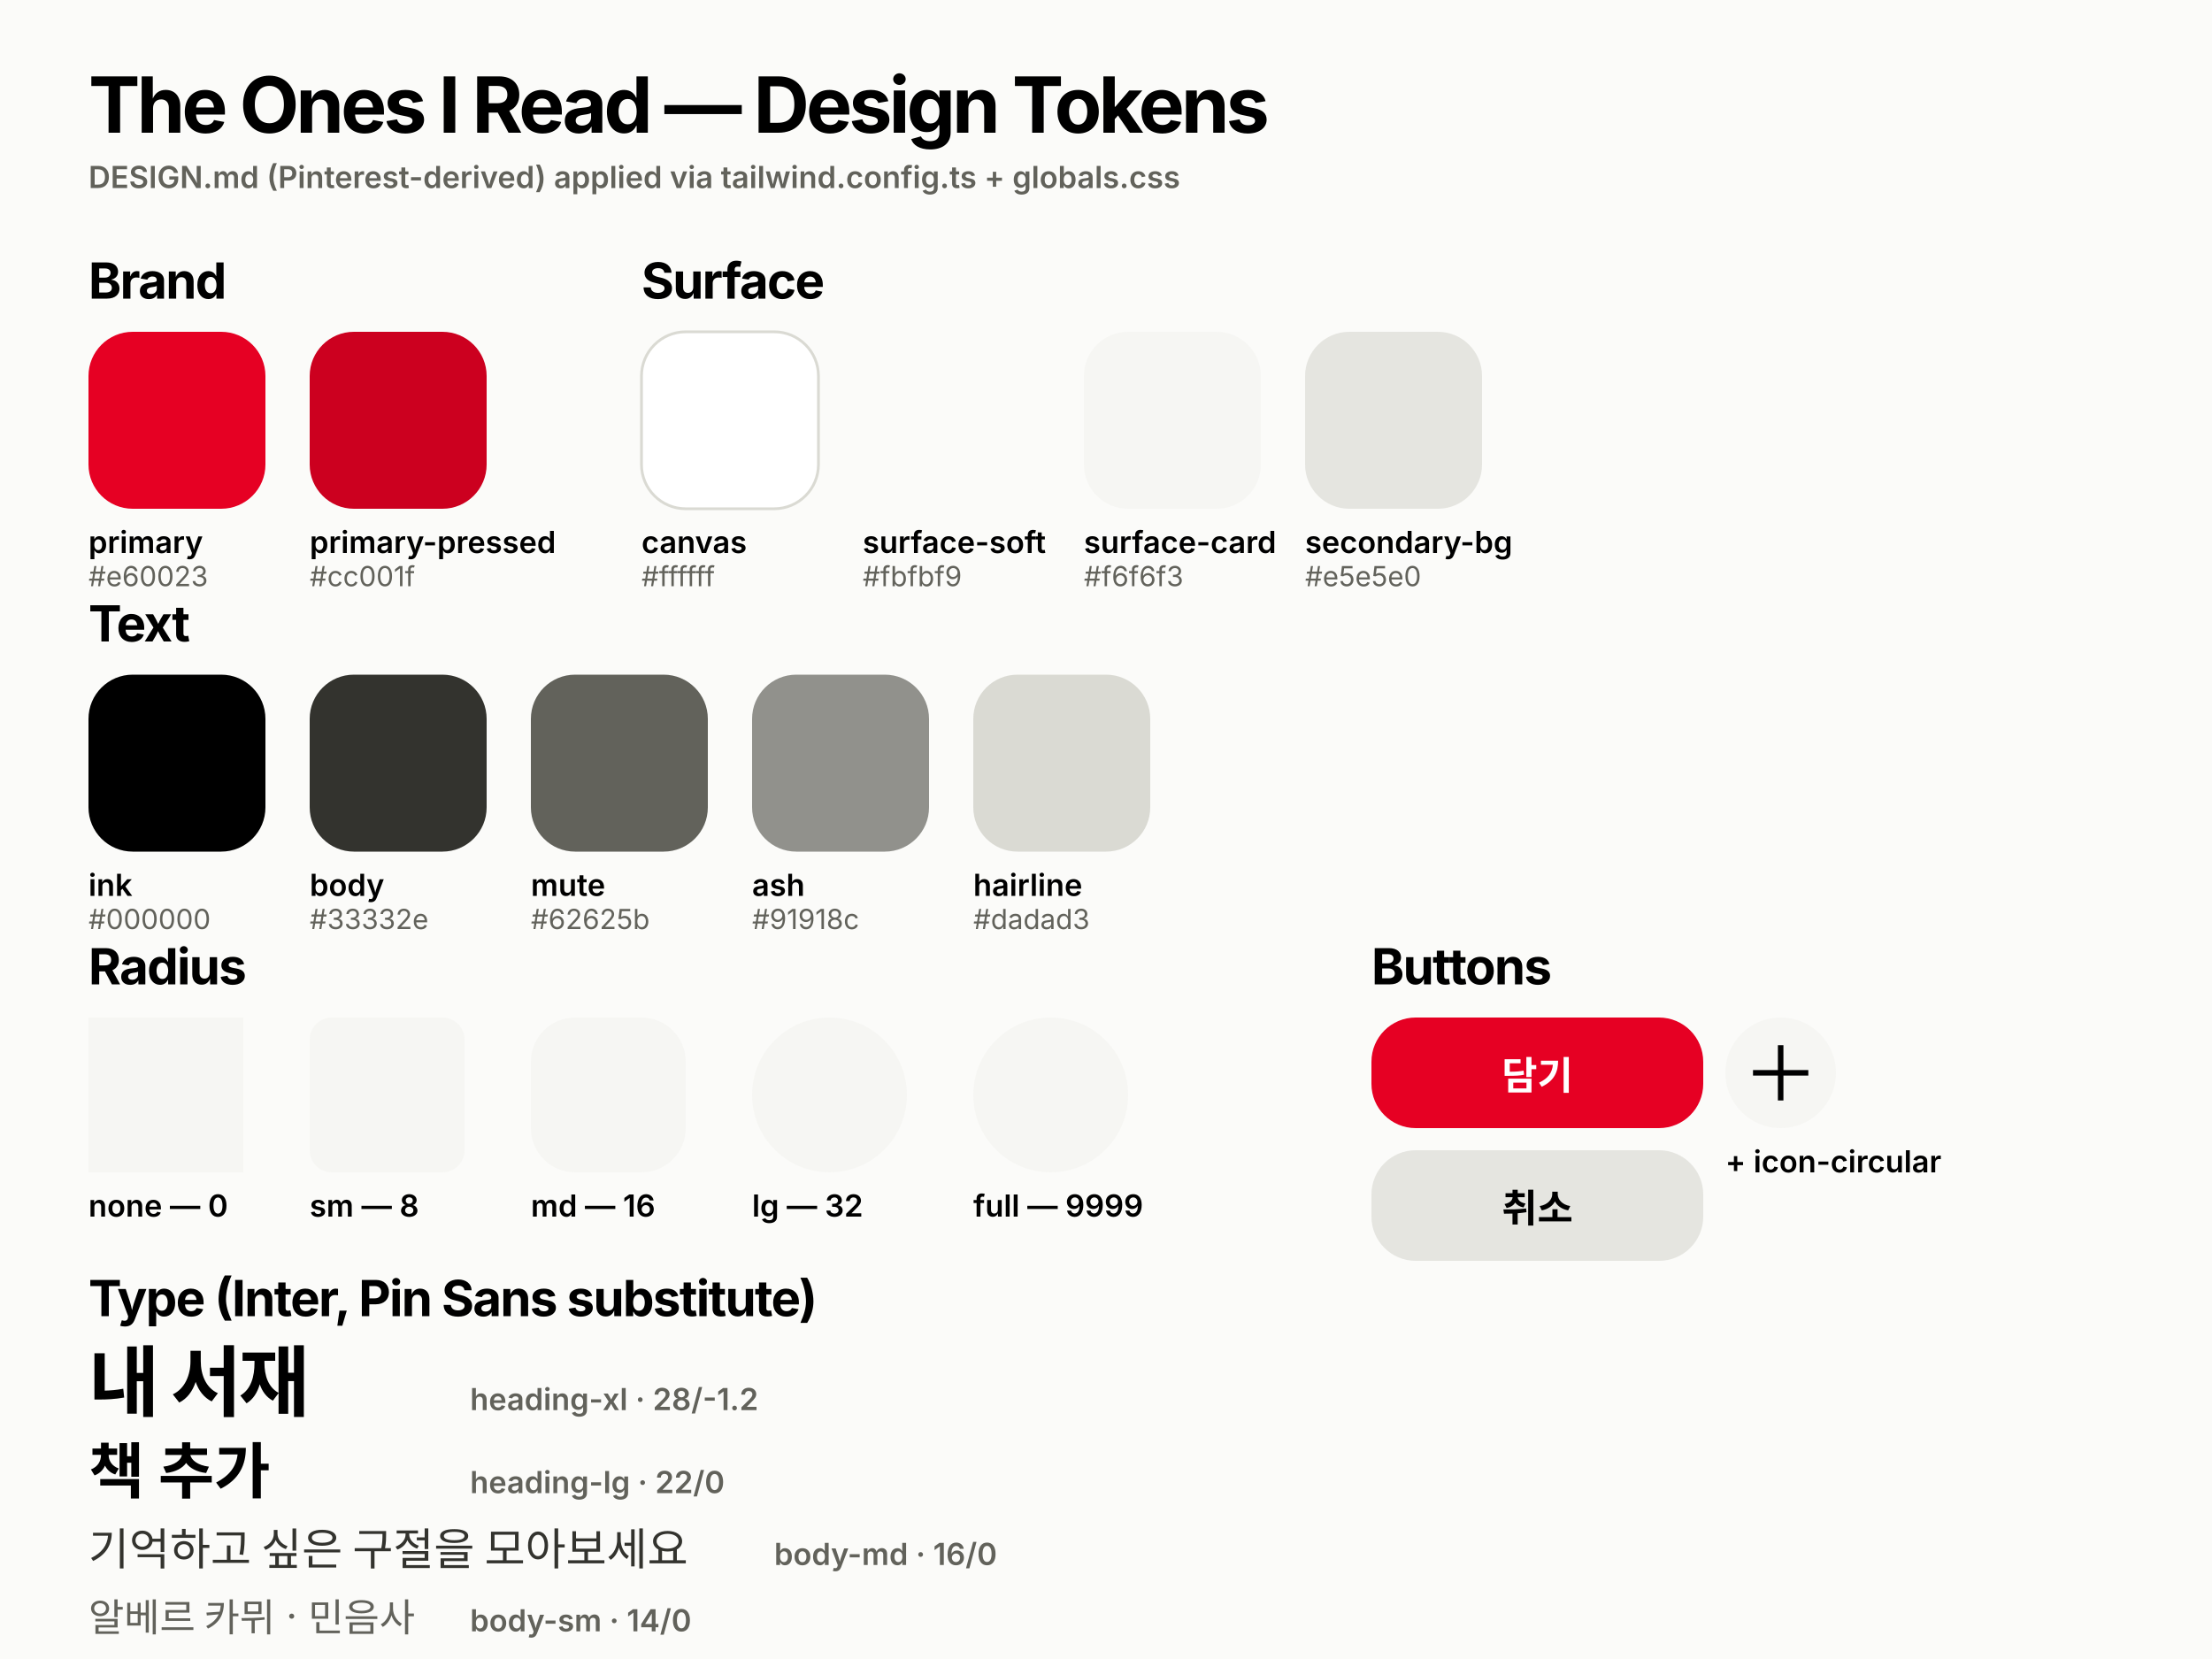
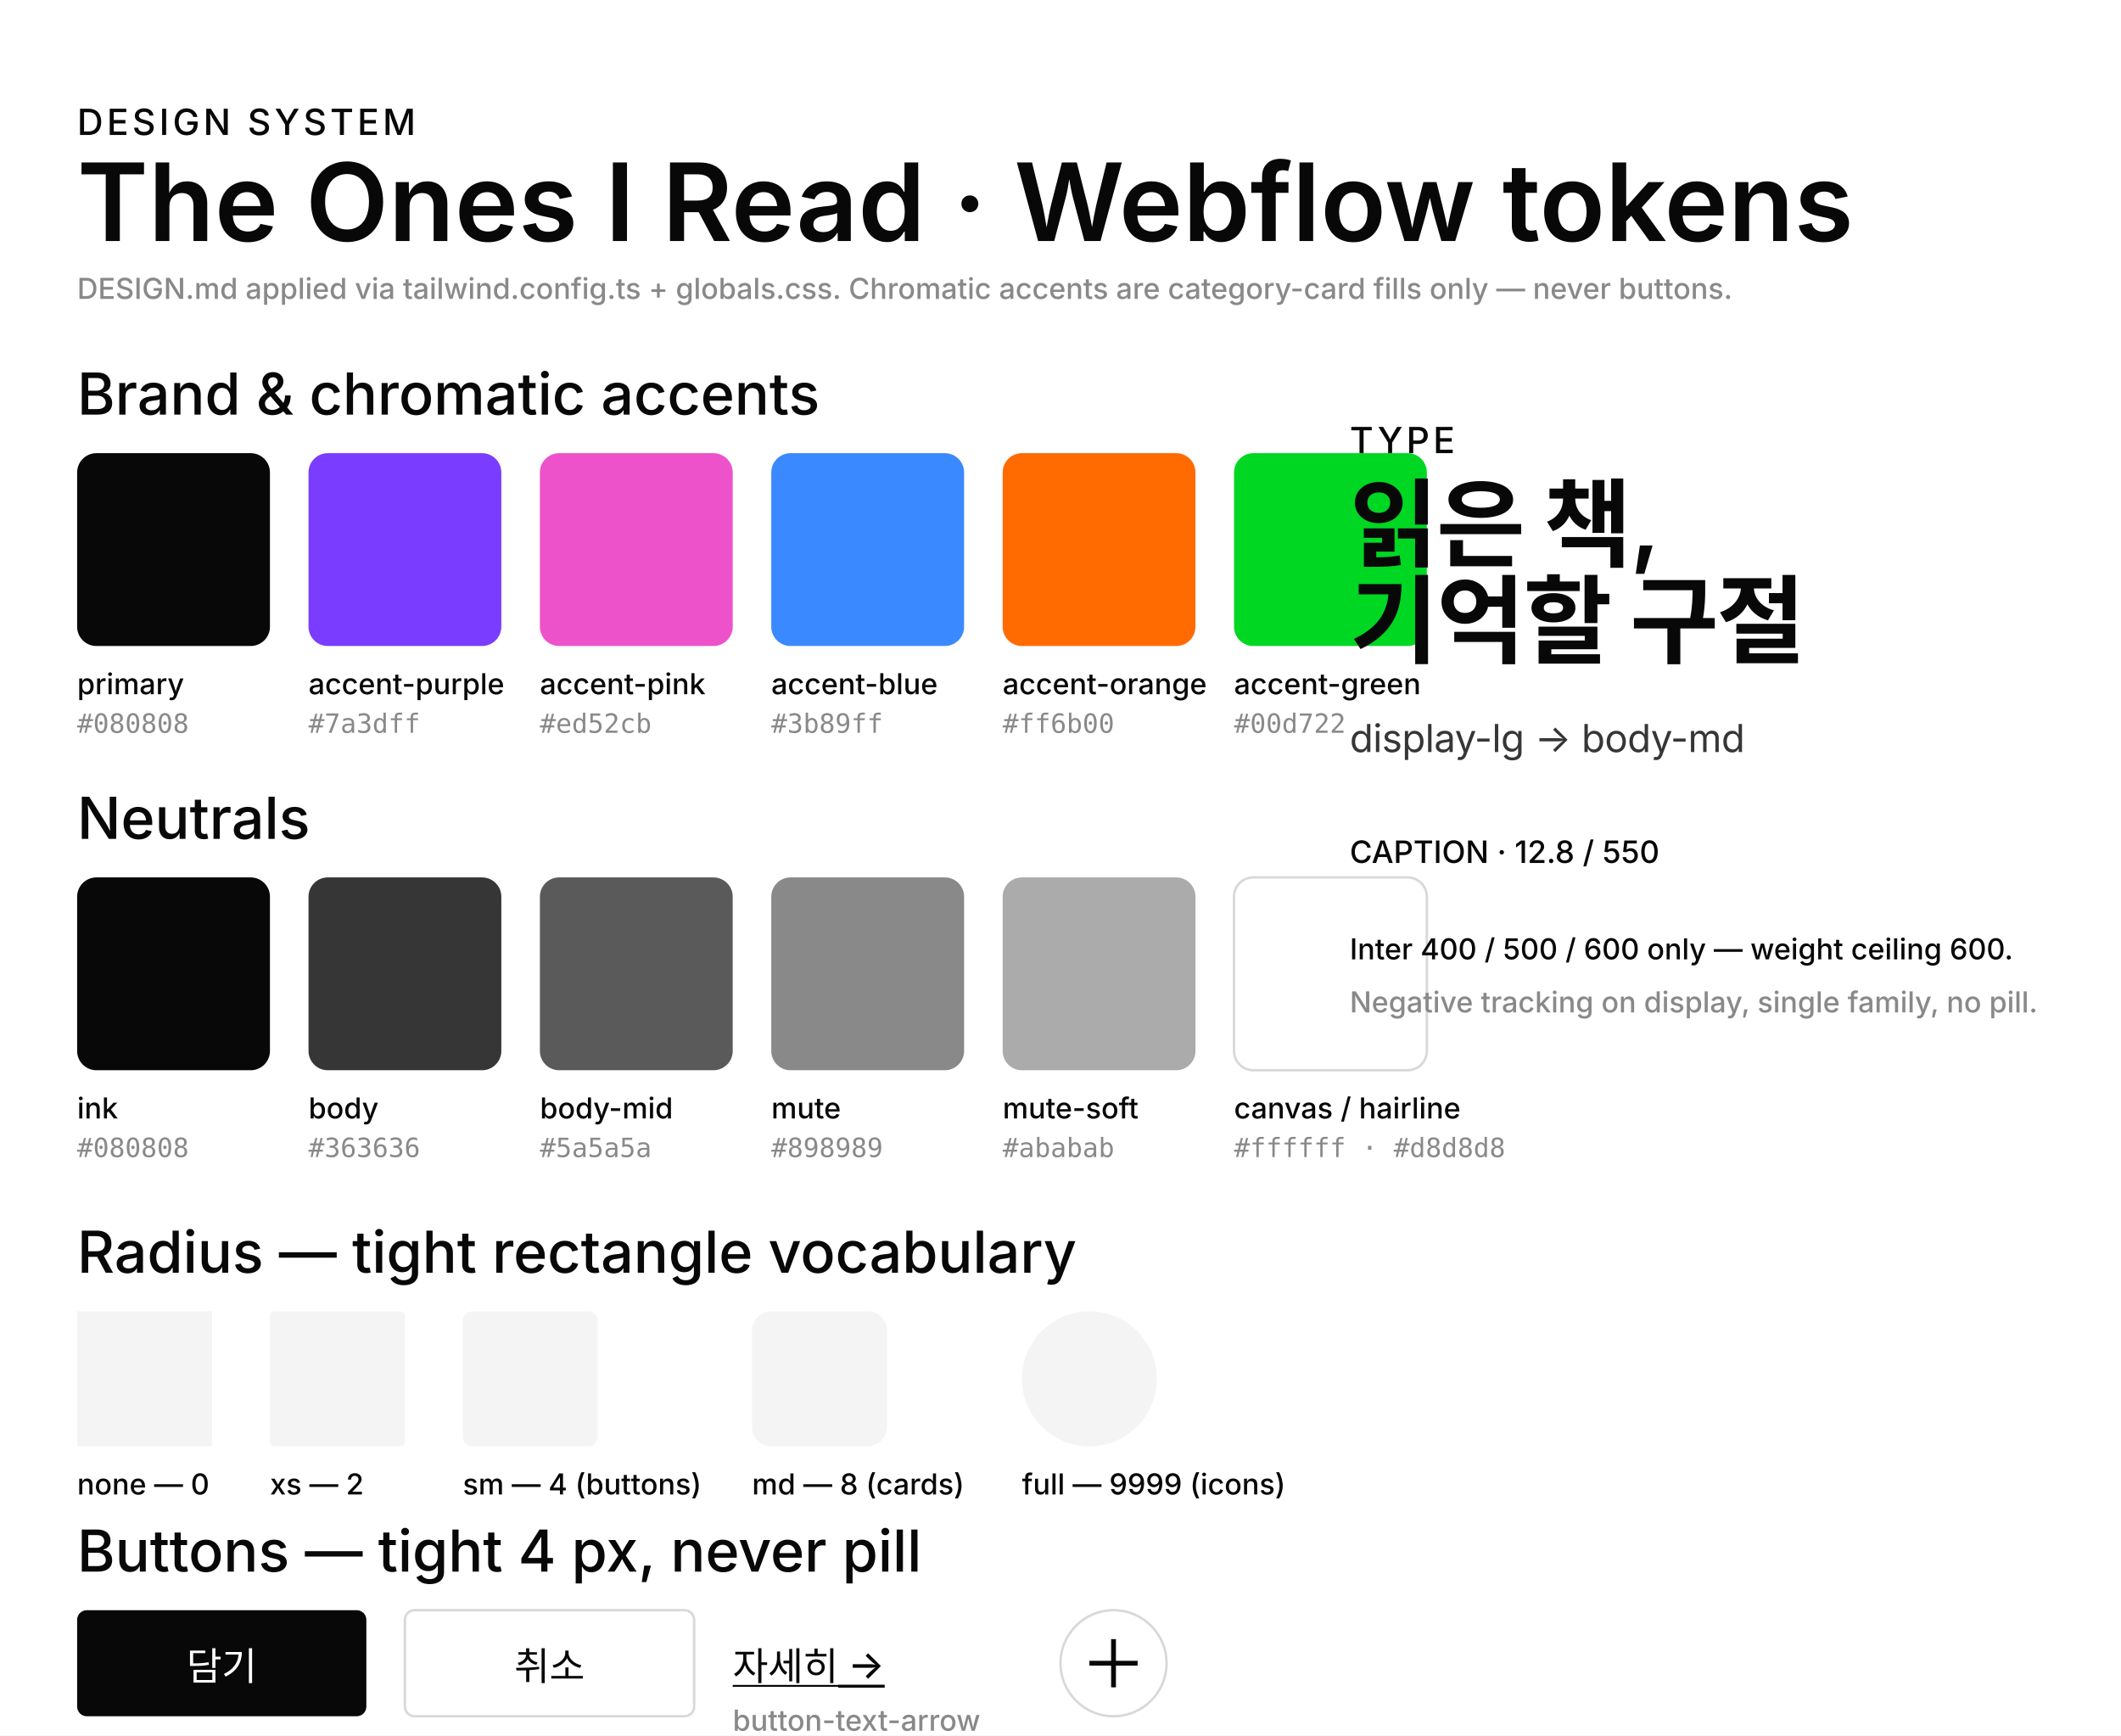
- <svg xmlns="http://www.w3.org/2000/svg" viewBox="0 0 800 600" width="800" height="600" font-family="Inter, -apple-system, system-ui, sans-serif">
+ <svg xmlns="http://www.w3.org/2000/svg" viewBox="0 0 880 720" width="880" height="720" font-family="Inter, -apple-system, system-ui, sans-serif">
  <defs>
    <style>
-       .ink { fill: #000000; }
-       .body { fill: #33332e; }
-       .mute { fill: #62625b; }
-       .label { font-size: 11px; font-weight: 600; }
-       .value { font-size: 10px; font-weight: 400; }
-       .section { font-size: 18px; font-weight: 700; letter-spacing: -0.5px; }
-       .title { font-size: 28px; font-weight: 700; letter-spacing: -1.2px; }
+       .ink { fill: #080808; }
+       .body { fill: #363636; }
+       .mute { fill: #898989; }
+       .body-mid { fill: #5a5a5a; }
+       .canvas-bg { fill: #ffffff; }
+       .label { font-size: 12px; font-weight: 500; letter-spacing: 0; }
+       .value { font-size: 11px; font-weight: 400; font-family: Inconsolata, monospace; }
+       .eyebrow { font-size: 15px; font-weight: 500; letter-spacing: 1.5px; text-transform: uppercase; }
+       .section { font-size: 24px; font-weight: 500; }
+       .title { font-size: 44.8px; font-weight: 600; }
+       .caption { font-size: 12.8px; font-weight: 550; }
    </style>
  </defs>
-   <rect width="800" height="600" fill="#fbfbf9" />
-   <text x="32" y="48" class="ink title">The Ones I Read — Design Tokens</text>
-   <text x="32" y="68" class="mute label">DESIGN.md (Pinterest-derived) applied via tailwind.config.ts + globals.css</text>
-   <text x="32" y="108" class="ink section">Brand</text>
-   <g transform="translate(32, 120)">
-     <rect width="64" height="64" rx="16" fill="#e60023" />
-     <text x="0" y="80" class="ink label">primary</text>
-     <text x="0" y="92" class="mute value">#e60023</text>
+   <rect width="880" height="720" class="canvas-bg" />
+   <text x="32" y="56" class="ink eyebrow">DESIGN SYSTEM</text>
+   <text x="32" y="100" class="ink title">The Ones I Read · Webflow tokens</text>
+   <text x="32" y="124" class="mute label">DESIGN.md applied via tailwind.config.ts + globals.css. Chromatic accents are category-card fills only — never buttons.</text>
+   <text x="32" y="172" class="ink section">Brand &amp; chromatic accents</text>
+   <g transform="translate(32, 188)">
+     <rect width="80" height="80" rx="8" fill="#080808" />
+     <text x="0" y="100" class="ink label">primary</text>
+     <text x="0" y="116" class="mute value">#080808</text>
  </g>
-   <g transform="translate(112, 120)">
-     <rect width="64" height="64" rx="16" fill="#cc001f" />
-     <text x="0" y="80" class="ink label">primary-pressed</text>
-     <text x="0" y="92" class="mute value">#cc001f</text>
+   <g transform="translate(128, 188)">
+     <rect width="80" height="80" rx="8" fill="#7a3dff" />
+     <text x="0" y="100" class="ink label">accent-purple</text>
+     <text x="0" y="116" class="mute value">#7a3dff</text>
  </g>
-   <text x="232" y="108" class="ink section">Surface</text>
-   <g transform="translate(232, 120)">
-     <rect width="64" height="64" rx="16" fill="#ffffff" stroke="#dadad3" />
-     <text x="0" y="80" class="ink label">canvas</text>
-     <text x="0" y="92" class="mute value">#ffffff</text>
+   <g transform="translate(224, 188)">
+     <rect width="80" height="80" rx="8" fill="#ed52cb" />
+     <text x="0" y="100" class="ink label">accent-pink</text>
+     <text x="0" y="116" class="mute value">#ed52cb</text>
  </g>
-   <g transform="translate(312, 120)">
-     <rect width="64" height="64" rx="16" fill="#fbfbf9" />
-     <text x="0" y="80" class="ink label">surface-soft</text>
-     <text x="0" y="92" class="mute value">#fbfbf9</text>
+   <g transform="translate(320, 188)">
+     <rect width="80" height="80" rx="8" fill="#3b89ff" />
+     <text x="0" y="100" class="ink label">accent-blue</text>
+     <text x="0" y="116" class="mute value">#3b89ff</text>
  </g>
-   <g transform="translate(392, 120)">
-     <rect width="64" height="64" rx="16" fill="#f6f6f3" />
-     <text x="0" y="80" class="ink label">surface-card</text>
-     <text x="0" y="92" class="mute value">#f6f6f3</text>
+   <g transform="translate(416, 188)">
+     <rect width="80" height="80" rx="8" fill="#ff6b00" />
+     <text x="0" y="100" class="ink label">accent-orange</text>
+     <text x="0" y="116" class="mute value">#ff6b00</text>
  </g>
-   <g transform="translate(472, 120)">
-     <rect width="64" height="64" rx="16" fill="#e5e5e0" />
-     <text x="0" y="80" class="ink label">secondary-bg</text>
-     <text x="0" y="92" class="mute value">#e5e5e0</text>
+   <g transform="translate(512, 188)">
+     <rect width="80" height="80" rx="8" fill="#00d722" />
+     <text x="0" y="100" class="ink label">accent-green</text>
+     <text x="0" y="116" class="mute value">#00d722</text>
  </g>
-   <text x="32" y="232" class="ink section">Text</text>
-   <g transform="translate(32, 244)">
-     <rect width="64" height="64" rx="16" fill="#000000" />
-     <text x="0" y="80" class="ink label">ink</text>
-     <text x="0" y="92" class="mute value">#000000</text>
+   <text x="32" y="348" class="ink section">Neutrals</text>
+   <g transform="translate(32, 364)">
+     <rect width="80" height="80" rx="8" fill="#080808" />
+     <text x="0" y="100" class="ink label">ink</text>
+     <text x="0" y="116" class="mute value">#080808</text>
  </g>
-   <g transform="translate(112, 244)">
-     <rect width="64" height="64" rx="16" fill="#33332e" />
-     <text x="0" y="80" class="ink label">body</text>
-     <text x="0" y="92" class="mute value">#33332e</text>
+   <g transform="translate(128, 364)">
+     <rect width="80" height="80" rx="8" fill="#363636" />
+     <text x="0" y="100" class="ink label">body</text>
+     <text x="0" y="116" class="mute value">#363636</text>
  </g>
-   <g transform="translate(192, 244)">
-     <rect width="64" height="64" rx="16" fill="#62625b" />
-     <text x="0" y="80" class="ink label">mute</text>
-     <text x="0" y="92" class="mute value">#62625b</text>
+   <g transform="translate(224, 364)">
+     <rect width="80" height="80" rx="8" fill="#5a5a5a" />
+     <text x="0" y="100" class="ink label">body-mid</text>
+     <text x="0" y="116" class="mute value">#5a5a5a</text>
  </g>
-   <g transform="translate(272, 244)">
-     <rect width="64" height="64" rx="16" fill="#91918c" />
-     <text x="0" y="80" class="ink label">ash</text>
-     <text x="0" y="92" class="mute value">#91918c</text>
+   <g transform="translate(320, 364)">
+     <rect width="80" height="80" rx="8" fill="#898989" />
+     <text x="0" y="100" class="ink label">mute</text>
+     <text x="0" y="116" class="mute value">#898989</text>
  </g>
-   <g transform="translate(352, 244)">
-     <rect width="64" height="64" rx="16" fill="#dadad3" />
-     <text x="0" y="80" class="ink label">hairline</text>
-     <text x="0" y="92" class="mute value">#dadad3</text>
+   <g transform="translate(416, 364)">
+     <rect width="80" height="80" rx="8" fill="#ababab" />
+     <text x="0" y="100" class="ink label">mute-soft</text>
+     <text x="0" y="116" class="mute value">#ababab</text>
  </g>
-   <text x="32" y="356" class="ink section">Radius</text>
-   <g transform="translate(32, 368)">
-     <rect width="56" height="56" rx="0" fill="#f6f6f3" />
-     <text x="0" y="72" class="ink label">none — 0</text>
+   <g transform="translate(512, 364)">
+     <rect width="80" height="80" rx="8" fill="#ffffff" stroke="#d8d8d8" stroke-width="1" />
+     <text x="0" y="100" class="ink label">canvas / hairline</text>
+     <text x="0" y="116" class="mute value">#ffffff · #d8d8d8</text>
  </g>
-   <g transform="translate(112, 368)">
-     <rect width="56" height="56" rx="8" fill="#f6f6f3" />
-     <text x="0" y="72" class="ink label">sm — 8</text>
+   <text x="32" y="528" class="ink section">Radius — tight rectangle vocabulary</text>
+   <g transform="translate(32, 544)">
+     <rect width="56" height="56" rx="0" fill="#f4f4f4" />
+     <text x="0" y="76" class="ink label">none — 0</text>
  </g>
-   <g transform="translate(192, 368)">
-     <rect width="56" height="56" rx="16" fill="#f6f6f3" />
-     <text x="0" y="72" class="ink label">md — 16</text>
+   <g transform="translate(112, 544)">
+     <rect width="56" height="56" rx="2" fill="#f4f4f4" />
+     <text x="0" y="76" class="ink label">xs — 2</text>
  </g>
-   <g transform="translate(272, 368)">
-     <rect width="56" height="56" rx="32" fill="#f6f6f3" />
-     <text x="0" y="72" class="ink label">lg — 32</text>
+   <g transform="translate(192, 544)">
+     <rect width="56" height="56" rx="4" fill="#f4f4f4" />
+     <text x="0" y="76" class="ink label">sm — 4 (buttons)</text>
  </g>
-   <g transform="translate(352, 368)">
-     <circle cx="28" cy="28" r="28" fill="#f6f6f3" />
-     <text x="0" y="72" class="ink label">full — 9999</text>
+   <g transform="translate(312, 544)">
+     <rect width="56" height="56" rx="8" fill="#f4f4f4" />
+     <text x="0" y="76" class="ink label">md — 8 (cards)</text>
  </g>
-   <text x="496" y="356" class="ink section">Buttons</text>
-   <g transform="translate(496, 368)">
-     <rect width="120" height="40" rx="16" fill="#e60023" />
-     <text x="60" y="26" fill="#ffffff" font-size="14" font-weight="700" text-anchor="middle">담기</text>
+   <g transform="translate(424, 544)">
+     <circle cx="28" cy="28" r="28" fill="#f4f4f4" />
+     <text x="0" y="76" class="ink label">full — 9999 (icons)</text>
  </g>
-   <g transform="translate(496, 416)">
-     <rect width="120" height="40" rx="16" fill="#e5e5e0" />
-     <text x="60" y="26" fill="#000000" font-size="14" font-weight="700" text-anchor="middle">취소</text>
+   <text x="32" y="652" class="ink section">Buttons — tight 4 px, never pill</text>
+   <g transform="translate(32, 668)">
+     <rect width="120" height="44" rx="4" fill="#080808" />
+     <text x="60" y="29" fill="#ffffff" font-size="16" font-weight="500" letter-spacing="-0.16" text-anchor="middle">담기</text>
  </g>
-   <g transform="translate(624, 368)">
-     <circle cx="20" cy="20" r="20" fill="#f6f6f3" />
-     <rect x="10" y="19" width="20" height="2" fill="#000000" />
-     <rect x="19" y="10" width="2" height="20" fill="#000000" />
-     <text x="0" y="56" class="ink label">+ icon-circular</text>
+   <g transform="translate(168, 668)">
+     <rect width="120" height="44" rx="4" fill="#ffffff" stroke="#d8d8d8" stroke-width="1" />
+     <text x="60" y="29" fill="#080808" font-size="16" font-weight="500" letter-spacing="-0.16" text-anchor="middle">취소</text>
  </g>
-   <text x="32" y="476" class="ink section">Type (Inter, Pin Sans substitute)</text>
-   <text x="32" y="510" fill="#000000" font-size="28" font-weight="700" letter-spacing="-1.2">내 서재</text>
-   <text x="170" y="510" class="mute label">heading-xl · 28/-1.2</text>
-   <text x="32" y="540" fill="#000000" font-size="22" font-weight="600">책 추가</text>
-   <text x="170" y="540" class="mute label">heading-lg · 22/0</text>
-   <text x="32" y="566" fill="#33332e" font-size="16" font-weight="400">기억하고 싶은 구절을 모아보세요</text>
-   <text x="280" y="566" class="mute label">body-md · 16/0</text>
-   <text x="32" y="590" fill="#62625b" font-size="14" font-weight="400">알베르 카뮈 · 민음사</text>
-   <text x="170" y="590" class="mute label">body-sm · 14/0</text>
+   <g transform="translate(304, 668)">
+     <text x="0" y="29" fill="#080808" font-size="16" font-weight="500" letter-spacing="-0.16" text-decoration="underline">자세히 →</text>
+     <text x="0" y="50" class="mute label">button-text-arrow</text>
+   </g>
+   <g transform="translate(440, 668)">
+     <circle cx="22" cy="22" r="22" fill="#ffffff" stroke="#d8d8d8" />
+     <rect x="12" y="21" width="20" height="2" fill="#080808" />
+     <rect x="21" y="12" width="2" height="20" fill="#080808" />
+     <text x="0" y="68" class="mute label">icon-circular</text>
+   </g>
+   <g transform="translate(560, 188)">
+     <text class="ink eyebrow">TYPE</text>
+     <text y="44" fill="#080808" font-size="40" font-weight="600" letter-spacing="-0.8">읽은 책,</text>
+     <text y="84" fill="#080808" font-size="40" font-weight="600" letter-spacing="-0.8">기억할 구절</text>
+     <text y="124" fill="#363636" font-size="16" font-weight="400" letter-spacing="-0.16">display-lg → body-md</text>
+     <text y="170" class="ink caption">CAPTION · 12.8 / 550</text>
+     <text y="210" class="ink label">Inter 400 / 500 / 600 only — weight ceiling 600.</text>
+     <text y="232" class="mute label">Negative tracking on display, single family, no pill.</text>
+   </g>
</svg>
